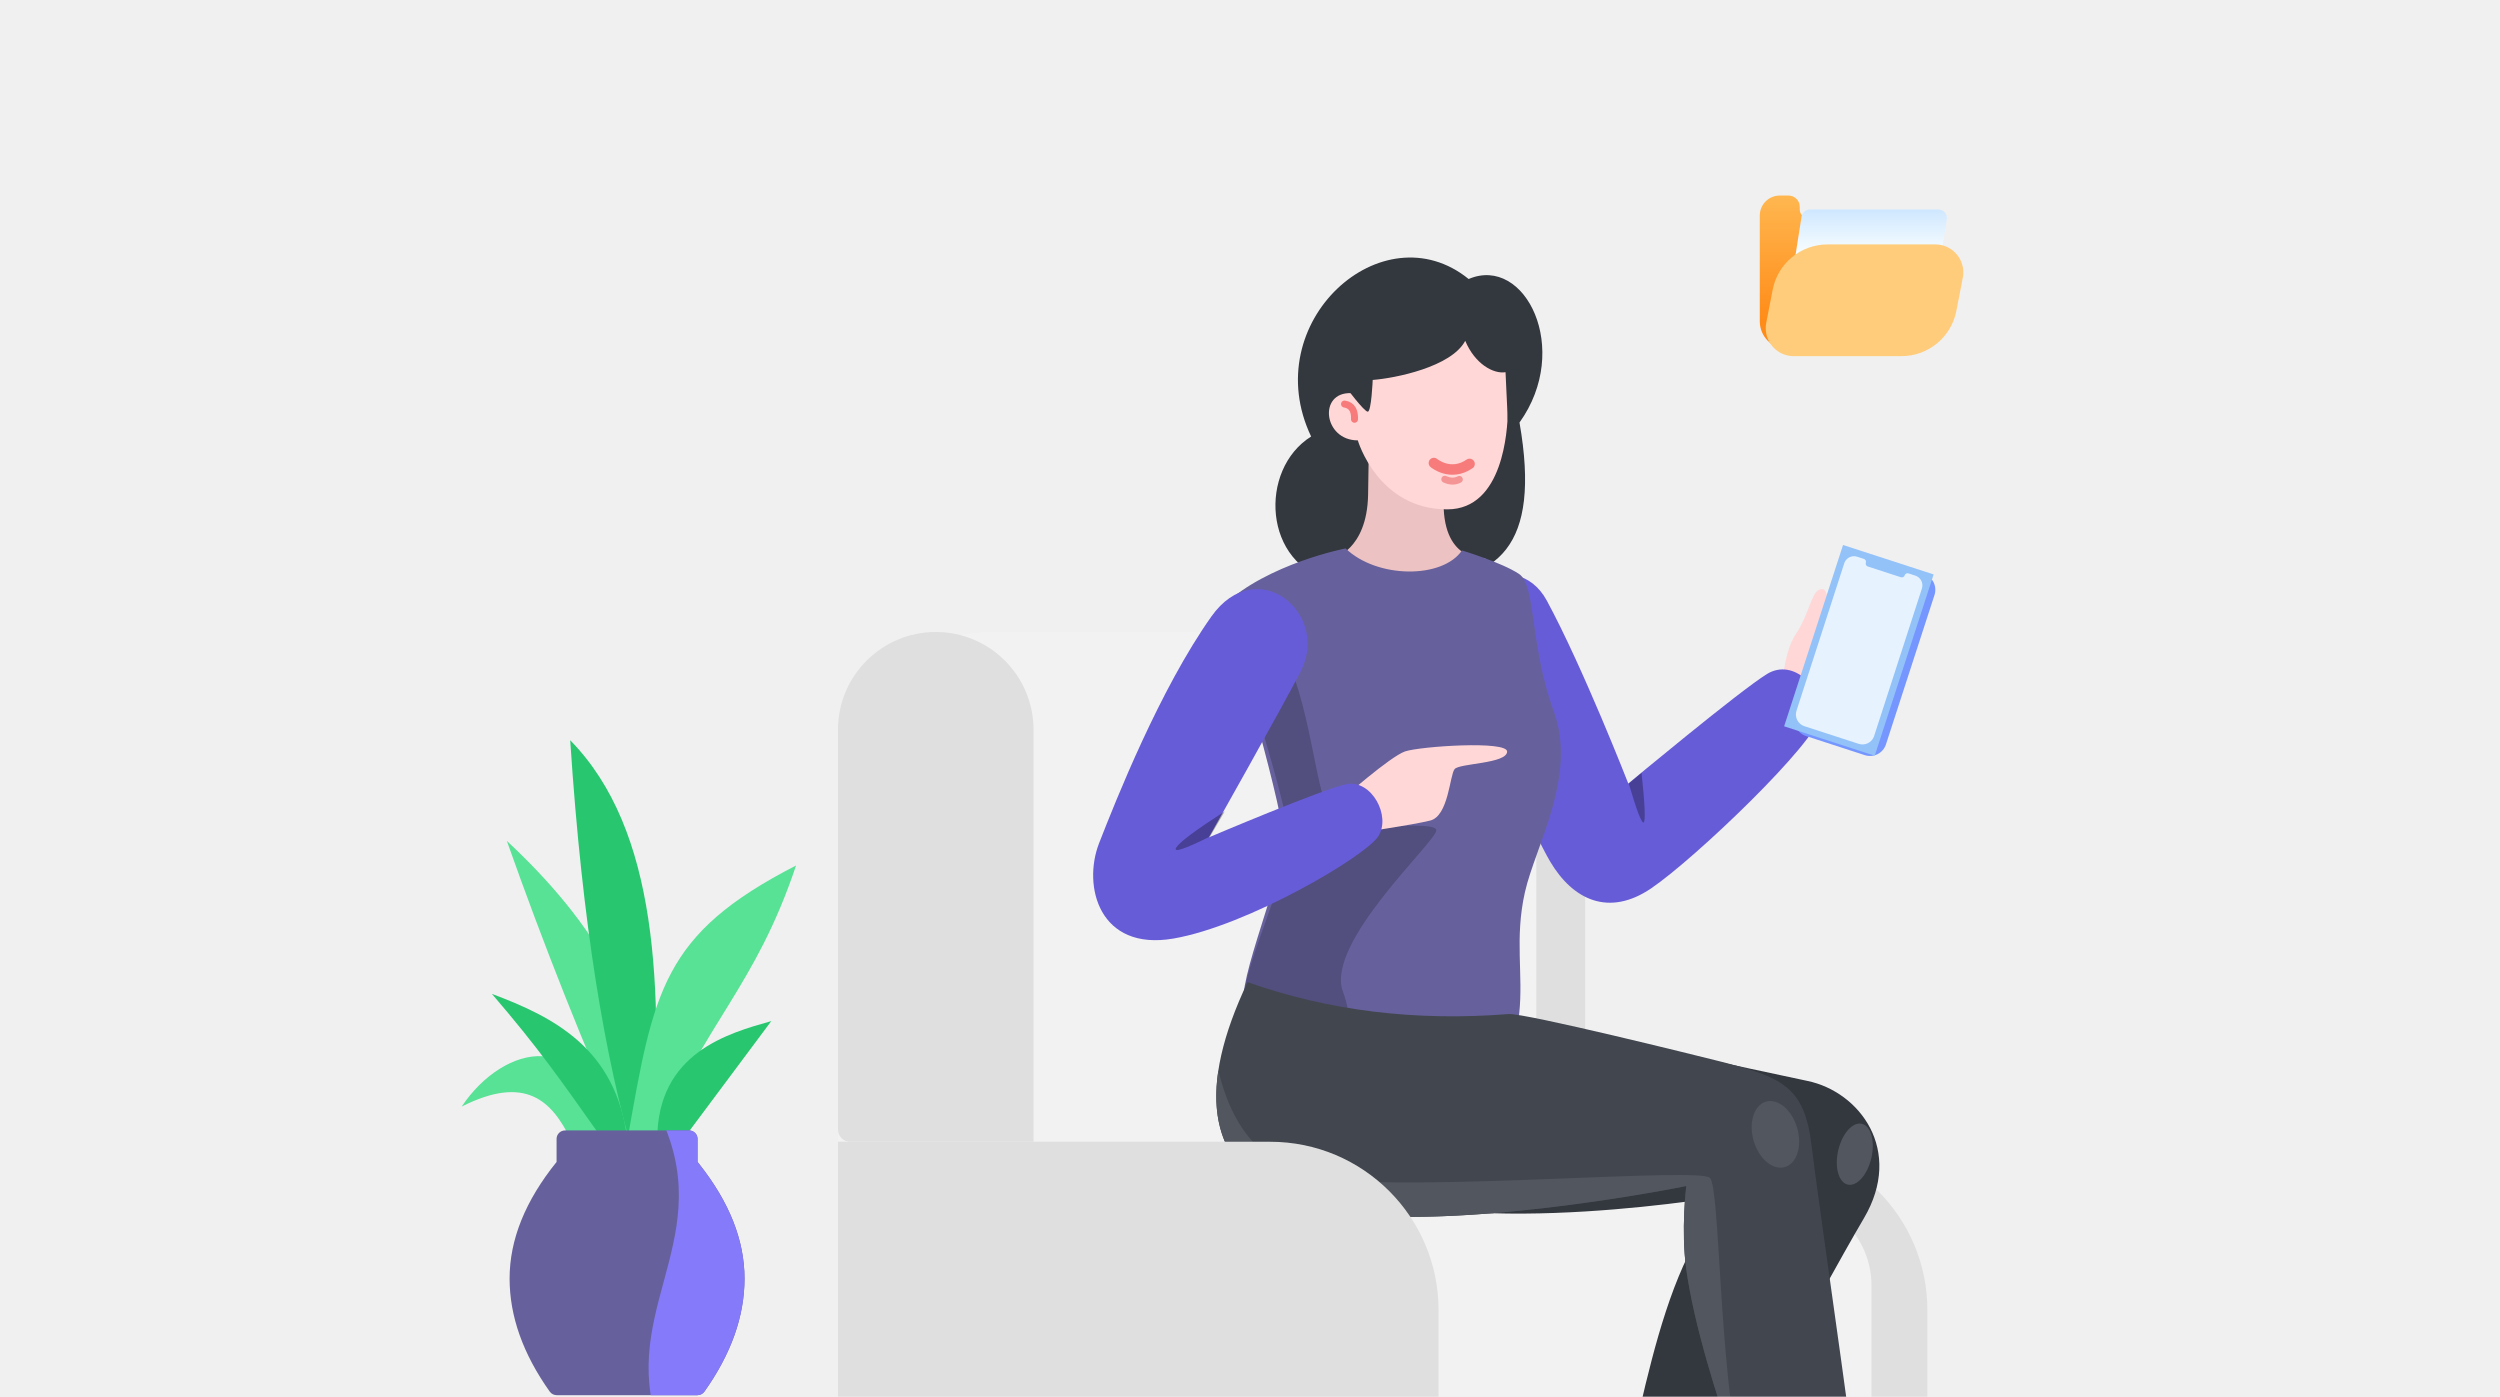
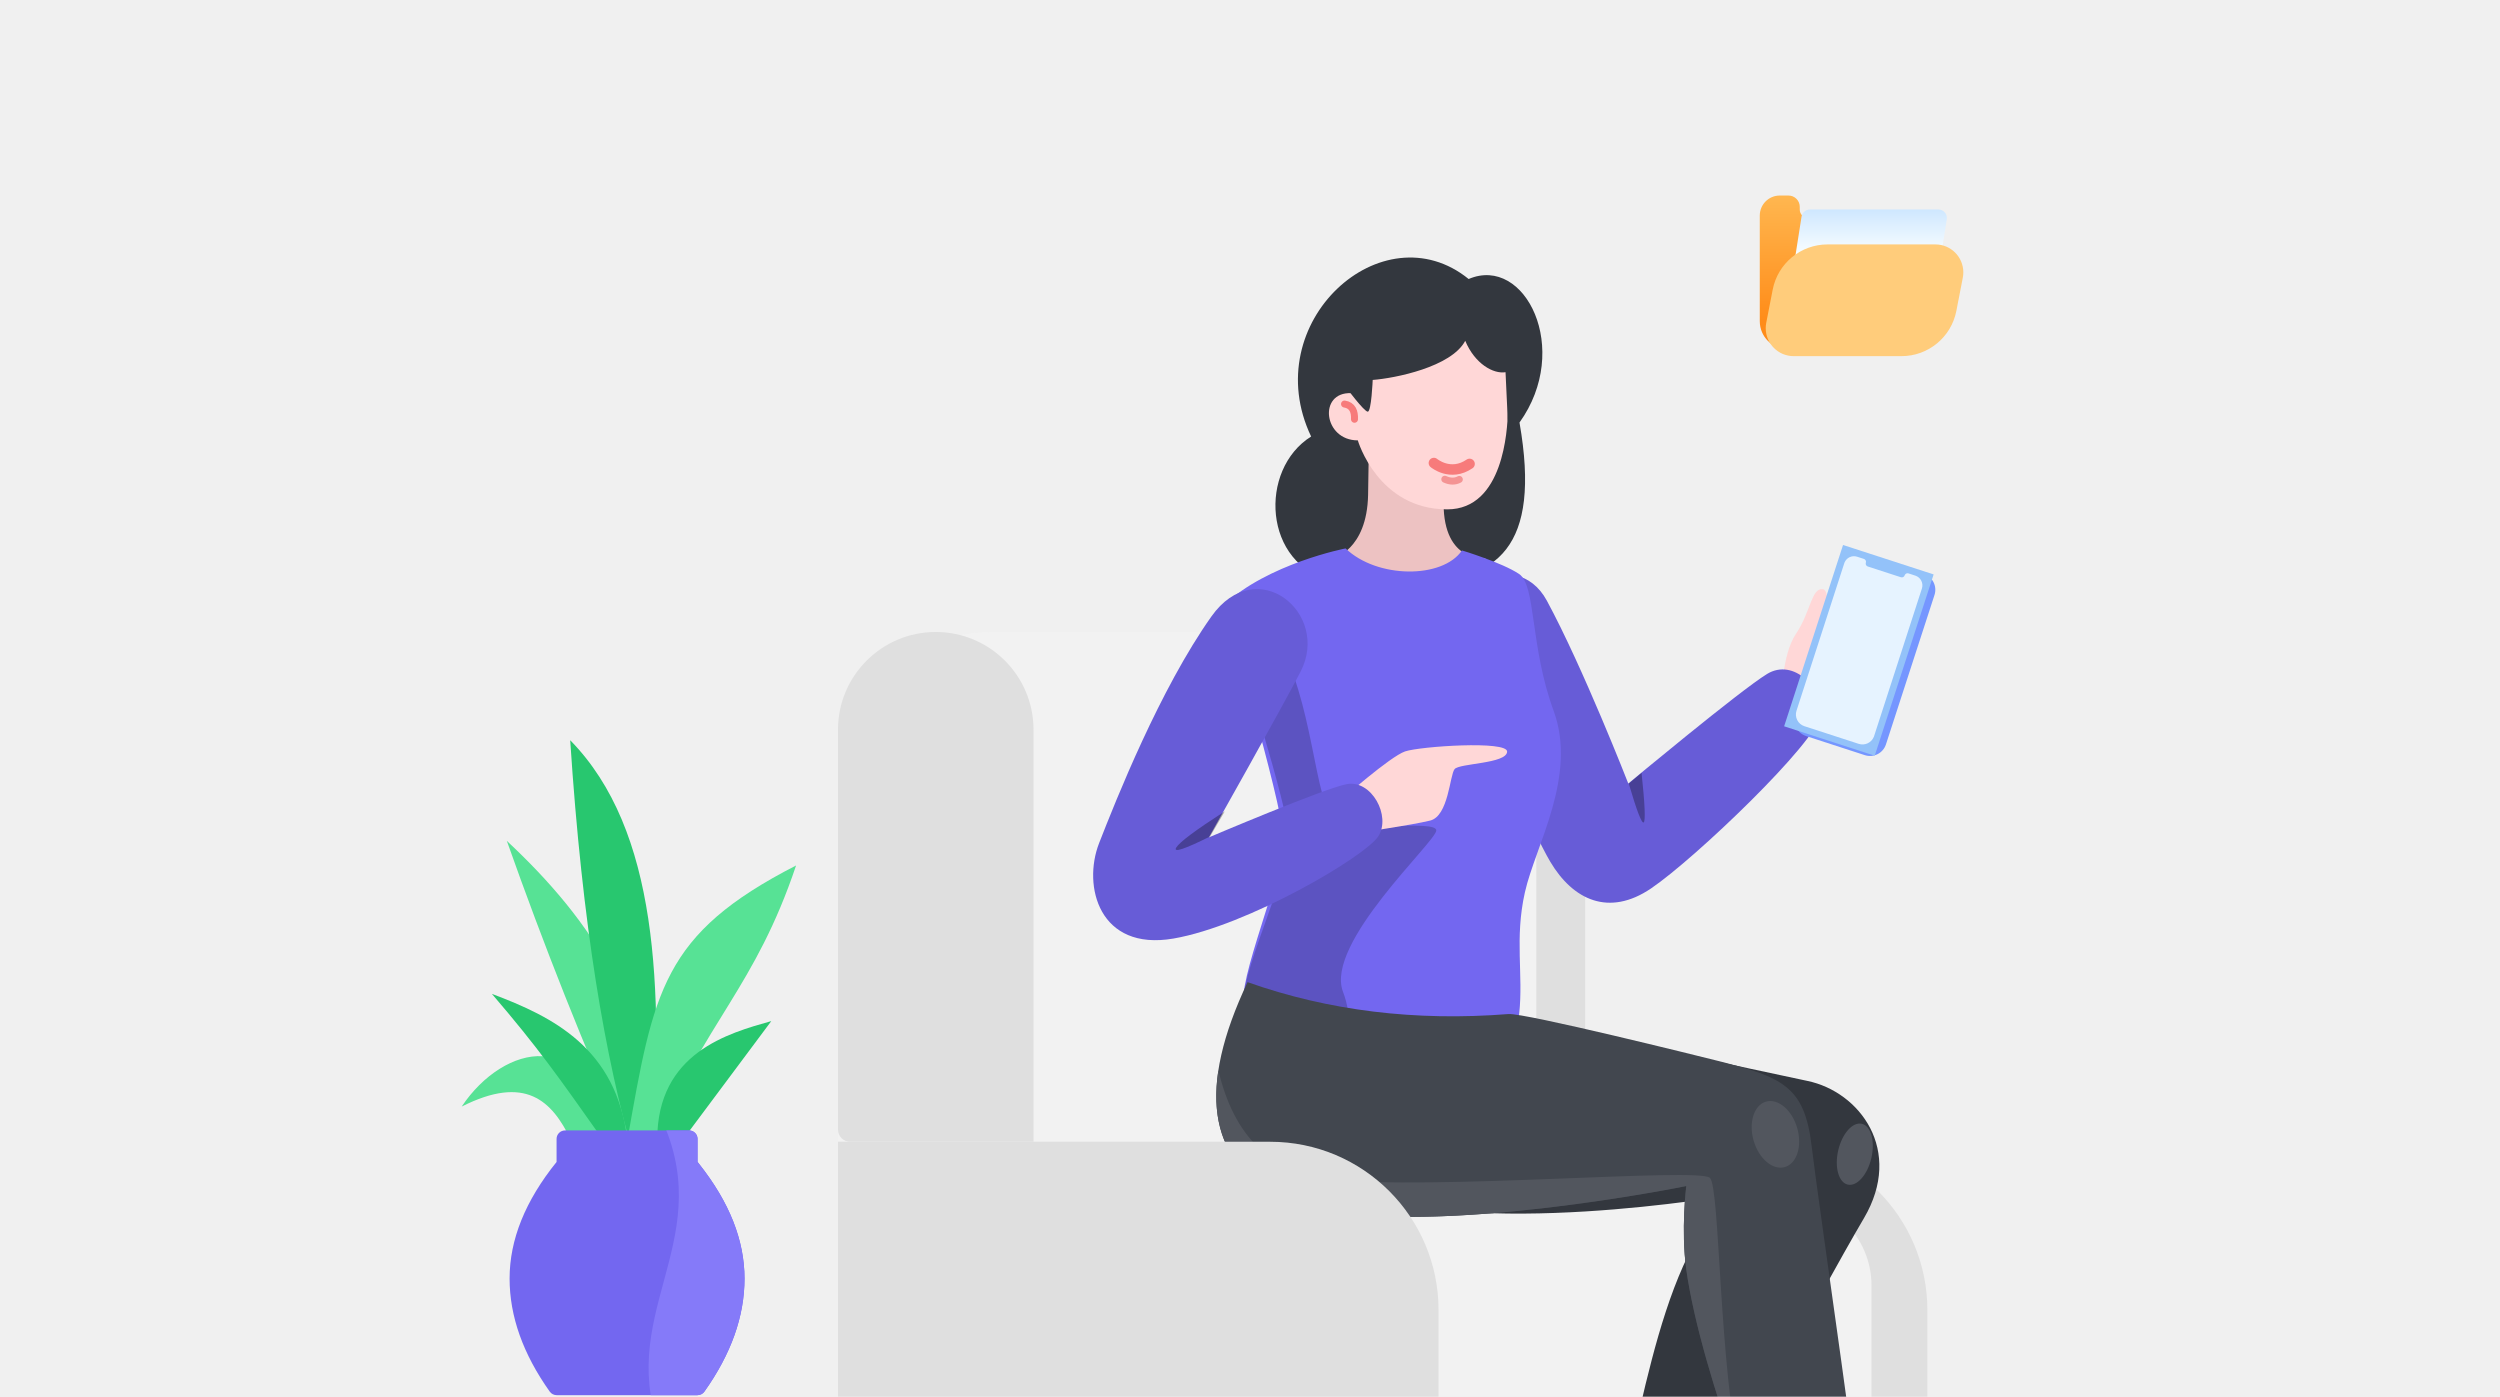
<svg xmlns="http://www.w3.org/2000/svg" xmlns:xlink="http://www.w3.org/1999/xlink" width="358px" height="200px" viewBox="0 0 358 200" version="1.1">
  <defs>
    <path d="M6,0 L352,0 C355.314,-6.08718376e-16 358,2.686 358,6 L358,200 L358,200 L0,200 L0,6 C-4.05812251e-16,2.686 2.686,6.08718376e-16 6,0 Z" id="path-1" />
    <linearGradient x1="50%" y1="81.177%" x2="50%" y2="-34.513%" id="linearGradient-3">
      <stop stop-color="#FF8C19" offset="0%" />
      <stop stop-color="#FFC967" offset="100%" />
    </linearGradient>
    <linearGradient x1="62.11%" y1="31.381%" x2="62.11%" y2="-27.478%" id="linearGradient-4">
      <stop stop-color="#F8FDFF" offset="0%" />
      <stop stop-color="#AAD4FF" offset="100%" />
    </linearGradient>
    <path d="M7.952,0.064 L25.69,0.064 C26.366,0.064 26.914,0.603 26.914,1.268 L26.914,4.578 C31.399,10.144 33.642,15.71 33.642,21.277 C33.642,26.672 31.727,32.066 27.896,37.461 C27.668,37.784 27.293,37.976 26.894,37.976 L6.749,37.976 C6.349,37.976 5.975,37.784 5.746,37.461 C1.915,32.066 0,26.672 0,21.277 C0,15.815 2.159,10.354 6.477,4.893 L6.728,4.578 L6.728,1.268 C6.728,0.603 7.276,0.064 7.952,0.064 Z" id="path-5" />
  </defs>
  <g id="📝-Pages-New" stroke="none" stroke-width="1" fill="none" fill-rule="evenodd">
    <g id="Knowledge-Base" transform="translate(-1052, -791)">
      <g id="Illustration" transform="translate(1052, 791)">
        <mask id="mask-2" fill="white">
          <use xlink:href="#path-1" />
        </mask>
        <g id="Mask" />
        <g mask="url(#mask-2)">
          <g transform="translate(178, 136.5) scale(-1, 1) translate(-178, -136.5) translate(66, 28)">
            <path d="M38.111,135.5 L100,135.5 L100,135.5 L100,201.5 C100,203.709 98.209,205.5 96,205.5 L18,205.5 C15.791,205.5 14,203.709 14,201.5 L14,159.611 C14,146.295 24.795,135.5 38.111,135.5 Z" id="Rectangle" fill="#DFDFDF" />
            <path d="M86.58,62.796 L100,62.5 L100,62.5 L100,142.5 L63,142.5 L63,86.901 C63,73.792 73.474,63.084 86.58,62.796 Z" id="Rectangle" fill="#DFDFDF" />
            <path d="M94.111,62.5 L148.16,62.5 C160.222,62.5 170,72.278 170,84.34 L170,141.753 C170,142.718 169.218,143.5 168.253,143.5 L70,143.5 L70,143.5 L70,86.611 C70,73.295 80.795,62.5 94.111,62.5 Z" id="Rectangle" fill="#F2F2F2" />
            <path d="M156,62.5 C163.732,62.5 170,68.768 170,76.5 L170,133.753 C170,134.718 169.218,135.5 168.253,135.5 L142,135.5 L142,135.5 L142,76.5 C142,68.768 148.268,62.5 156,62.5 Z" id="Rectangle" fill="#DFDFDF" />
            <path d="M34.6,143.5 L96,143.5 L96,143.5 L96,196.5 L22,196.5 L22,156.1 C22,149.141 27.641,143.5 34.6,143.5 Z" id="Rectangle" fill="#F2F2F2" />
            <g id="Wom1.4" stroke-width="1" fill="none" transform="translate(67, 112.5) scale(-1, 1) translate(-67, -112.5) translate(0, 8.5)">
              <g id="Head" transform="translate(26.64127, 0.378756)">
                <path d="M8.147,46.319 C-1.785,44.004 -2.439,30.361 5.112,25.629 C-2.676,9.292 15.333,-6.928 27.669,3.075 C35.756,-0.389 42.476,13.129 34.951,23.628 C38.106,41.654 31.685,46.314 20.109,46.512 L8.147,46.319 Z" id="Path" fill="#33373E" />
                <path d="M8.271,43.06 C8.271,43.06 13.102,41.925 13.27,34.003 C13.437,26.08 13.32,23.376 13.32,23.376 L23.962,23.184 C23.962,23.184 24.078,32.013 24.08,35.207 C24.084,43.785 30.057,43.06 30.057,43.06 C30.057,43.06 28.815,50.016 19.172,50.558 C11.642,50.983 8.271,43.06 8.271,43.06 Z" id="Path" fill="#EDC2C2" />
                <path d="M10.839,19.42 C6.091,19.236 6.866,26.191 11.797,26.182 C11.797,26.182 14.662,36.062 24.607,36.062 C32.684,36.062 33.209,24.546 33.282,22.249 C33.361,19.8 33.371,11.753 33.371,11.753 L10.654,11.742 L10.839,19.42 Z" id="Path" fill="#FFD7D7" />
                <path d="M22.866,28.633 C22.866,28.633 24.498,31.274 27.688,30.334" id="Path" stroke="#F77B7B" stroke-width="1.5" stroke-linecap="round" transform="translate(25.27694, 29.58442) rotate(-18) translate(-25.27694, -29.58442) " />
                <path d="M24.249,31.785 C24.998,32.099 25.708,32.099 26.329,31.738" id="Path" stroke="#F49494" stroke-linecap="round" transform="translate(25.28918, 31.87678) rotate(2) translate(-25.28918, -31.87678) " />
                <path d="M11.057,23.277 C11.356,22.201 11.224,21.261 10.156,20.832" id="Path-8" stroke="#F77B7B" stroke-linecap="round" transform="translate(10.6761, 22.05471) rotate(-13) translate(-10.6761, -22.05471) " />
                <path d="M10.088,18.56 C10.088,18.56 12.69,22.055 13.217,22.073 C13.744,22.092 13.929,17.529 13.929,17.529 C17.121,17.285 25.199,15.675 27.18,11.924 C28.564,15.234 31.212,16.703 32.951,16.421 L33.281,23.452 L34.093,9.317 L9.451,9.317 L10.088,18.56 Z" id="Path" fill="#33373E" />
              </g>
              <g id="LLeg" transform="translate(30.04037, 107.25)" fill="#33373E">
                <path d="M16.635,0.026 C24.043,0.357 65.276,9.483 72.767,11.034 C80.258,12.584 86.591,20.974 80.879,30.689 C74.463,41.595 57.909,72.567 53.889,79.549 C51.9,83.005 41.864,81.067 44.221,75.267 C48.616,64.455 50.657,37.292 61.861,27.388 C61.861,27.388 24.181,33.951 7.905,26.434 C-3.924,20.969 -1.248,-0.775 16.635,0.026 Z" id="Path" />
              </g>
              <g id="LArm" transform="translate(52.38391, 45.76)">
                <path d="M46.782,17.675 C46.782,17.675 46.699,11.643 48.807,8.49 C50.916,5.338 50.999,1.989 52.595,2.099 C54.191,2.208 52.611,9.992 52.611,9.992 C52.611,9.992 54.636,9.218 56.09,8.239 C57.545,7.26 61.955,2.432 62.986,3.288 C64.734,4.745 61.919,12.967 60.386,14.61 C58.848,16.255 50.445,21.661 50.445,21.661 L46.782,17.675 Z" id="Path" fill="#FFD7D7" />
                <path d="M1.256,14.061 C4.702,22.06 11.012,36.754 13.613,41.138 C16.873,46.628 22.014,49.047 28.033,44.973 C34.357,40.693 51.771,23.999 52.282,20.217 C52.788,16.435 48.526,11.898 44.669,14.247 C40.812,16.596 24.787,29.942 24.787,29.942 C24.787,29.942 18.32,13.351 13.117,3.74 C8.611,-4.575 -3.99,1.9 1.256,14.061 Z" id="Path" fill="#675CD7" />
                <path d="M24.854,29.951 C26.012,33.882 26.726,35.733 26.997,35.506 C27.268,35.278 27.164,32.913 26.687,28.41 L24.854,29.951 Z" id="Path" fill-opacity="0.303" fill="#000000" />
              </g>
              <g id="PhoneMini4" transform="translate(110.3976, 56.90821) scale(-1, 1) rotate(-18) translate(-110.3976, -56.90821) translate(102.3976, 42.40821)">
                <g id="Group-3" transform="translate(0, 0)">
                  <path d="M2.834,1.009 L11.674,1.009 C12.999,1.009 14.074,2.083 14.074,3.409 L14.074,25.909 C14.074,27.234 12.999,28.309 11.674,28.309 L2.834,28.309 C1.509,28.309 0.434,27.234 0.434,25.909 L0.434,3.409 C0.434,2.083 1.509,1.009 2.834,1.009 Z" id="Rectangle" fill="#7596FF" fill-rule="nonzero" />
                  <rect id="Rectangle" fill="#93C2F9" x="1.461" y="0.65" width="13.64" height="27.3" />
                  <path d="M3.899,1.625 L4.934,1.625 C5.145,1.625 5.32,1.777 5.356,1.977 L5.363,2.055 C5.363,2.292 5.555,2.484 5.793,2.484 L10.781,2.484 C10.991,2.484 11.167,2.332 11.203,2.132 L11.21,2.055 C11.21,1.817 11.402,1.625 11.639,1.625 L12.669,1.625 C13.433,1.625 14.06,2.214 14.121,2.964 L14.126,3.085 L14.126,3.085 L14.106,25.285 C14.104,26.254 13.319,27.038 12.351,27.04 L4.167,27.04 C3.241,27.041 2.482,26.323 2.418,25.412 L2.413,25.287 C2.413,25.286 2.413,25.285 2.415,25.285 L2.434,3.09 C2.435,2.281 3.091,1.625 3.899,1.625 Z" id="Rectangle" fill="#E6F3FF" fill-rule="nonzero" />
                </g>
              </g>
              <g id="Body" transform="translate(19.19922, 42.03301)">
-                 <path d="M0,8.15 C0,8.15 8.305,35.978 8.551,41.246 C8.797,46.514 1.758,61.997 2.957,65.911 C5.72,74.954 40.995,78.848 42.343,66.682 C42.971,61.009 41.663,55.917 43.17,49.231 C44.672,42.546 50.709,32.612 47.285,23.271 C43.861,13.931 44.778,5.29 42.329,3.657 C39.88,2.024 34.156,0.289 34.156,0.289 C31.372,4.389 21.973,4.329 17.489,-4.61852778e-14 C17.489,-4.61852778e-14 6.348,2.163 0,8.15 Z" id="Path" fill="#66619c" />
+                 <path d="M0,8.15 C0,8.15 8.305,35.978 8.551,41.246 C8.797,46.514 1.758,61.997 2.957,65.911 C5.72,74.954 40.995,78.848 42.343,66.682 C42.971,61.009 41.663,55.917 43.17,49.231 C44.672,42.546 50.709,32.612 47.285,23.271 C43.861,13.931 44.778,5.29 42.329,3.657 C39.88,2.024 34.156,0.289 34.156,0.289 C31.372,4.389 21.973,4.329 17.489,-4.61852778e-14 C17.489,-4.61852778e-14 6.348,2.163 0,8.15 Z" id="Path" fill="#7367F0" />
                <path d="M7.442,12.657 C12.978,21.448 12.961,36.755 15.934,38.76 C18.907,40.764 30.479,38.797 30.479,40.385 C30.479,41.972 14.488,56.522 17.113,63.477 C18.487,67.119 18.115,70.377 15.994,73.251 L15.302,73.1 C9.002,71.675 3.936,69.117 2.957,65.911 C1.758,61.997 9.609,46.514 9.363,41.246 C9.154,36.774 2.553,16.046 0.563,9.882 C2.183,7.021 4.476,7.946 7.442,12.657 Z" id="Path" fill-opacity="0.199" fill="#000000" />
              </g>
              <g id="RArm" transform="translate(0, 47.85625)">
                <path d="M36.081,30.158 C36.081,30.158 43.076,23.962 45.217,23.243 C47.359,22.524 59.9,21.661 59.821,23.285 C59.731,25.026 52.995,24.926 52.297,25.782 C51.599,26.638 51.44,32.491 48.802,33.148 C46.169,33.805 38.275,34.938 38.275,34.938 L36.081,30.158 Z" id="Path" fill="#FFD7D7" />
                <path d="M17.471,3.926 C10.102,14.334 3.81,30.189 1.395,36.371 C-1.021,42.552 1.416,51.876 12.036,50.045 C22.637,48.22 39.504,38.3 41.37,35.406 C43.237,32.513 40.401,27.247 36.831,27.937 C33.523,28.574 17.116,35.556 17.116,35.556 C17.116,35.556 27.672,16.832 30.249,11.813 C34.554,3.431 23.963,-5.246 17.471,3.926 Z" id="Path" fill="#675CD7" />
                <path d="M17.283,35.428 C13.598,37.26 11.98,37.792 12.429,37.024 C12.879,36.255 15.2,34.521 19.393,31.821 L17.283,35.428 Z" id="Path" fill-opacity="0.303" fill="#000000" />
              </g>
              <g id="RLeg" transform="translate(17.86184, 104)">
                <path d="M4.789,0.143 C-2.392,15.318 -0.936,25.511 9.154,30.722 C23.792,38.281 67.612,29.341 67.612,29.341 C67.612,29.341 66.829,35.65 67.612,41.277 C69.657,55.972 79.383,80.456 81.441,83.533 C84.286,87.787 92.955,84.579 93.118,81.036 C93.282,77.494 86.583,32.251 85.565,23.623 C84.552,14.995 81.352,13.742 72.008,11.383 C69.862,10.842 44.476,4.528 42.151,4.712 C28.829,5.766 16.375,4.243 4.789,0.143 Z" id="Path" fill="#42474F" />
                <path d="M16.595,28.373 C31.087,29.998 69.453,26.648 70.994,28.17 C72.465,29.624 72.22,54.905 75.52,69.538 L75.018,68.156 C71.914,59.53 68.692,49.038 67.612,41.277 C66.829,35.65 67.612,29.341 67.612,29.341 L65.845,29.683 C57.515,31.249 22.035,37.374 9.154,30.722 C2.175,27.118 -0.673,21.13 0.61,12.759 C2.819,22.221 8.148,27.426 16.595,28.373 Z" id="Path" fill="#52565E" />
                <ellipse id="Oval" fill="#52565E" transform="translate(91.74491, 24.78125) rotate(13) translate(-91.74491, -24.78125) " cx="91.745" cy="24.781" rx="2.436" ry="4.469" />
                <ellipse id="Oval" fill="#52565E" transform="translate(80.37828, 21.9375) rotate(-16) translate(-80.37828, -21.9375) " cx="80.378" cy="21.938" rx="3.248" ry="4.875" />
              </g>
            </g>
            <path d="M108.111,135.5 L170,135.5 L170,135.5 L170,203.753 C170,204.718 169.218,205.5 168.253,205.5 L84,205.5 L84,205.5 L84,159.611 C84,146.295 94.795,135.5 108.111,135.5 Z" id="Rectangle" fill="#DFDFDF" />
            <g id="Group-37" stroke-width="1" fill="none" transform="translate(23, 11.5) scale(-1, 1) translate(-23, -11.5) translate(8, 0)">
              <path d="M2.862,0 L4.11,0 C5.002,5.82428401e-17 5.725,0.723 5.725,1.615 L5.725,2.01 C5.725,2.683 6.271,3.229 6.944,3.229 L22,3.229 C24.209,3.229 26,5.02 26,7.229 L26,18 C26,20.209 24.209,22 22,22 L4,22 C1.791,22 2.705415e-16,20.209 0,18 L0,2.862 C-1.93595067e-16,1.282 1.282,2.90392601e-16 2.862,0 Z" id="Rectangle" fill="url(#linearGradient-3)" />
              <path d="M7.184,2 L25.574,2 C26.248,2 26.794,2.546 26.794,3.219 C26.794,3.283 26.789,3.346 26.779,3.408 L24.021,20.97 C23.928,21.563 23.417,22 22.816,22 L4.426,22 C3.752,22 3.206,21.454 3.206,20.781 C3.206,20.717 3.211,20.654 3.221,20.592 L5.979,3.03 C6.072,2.437 6.583,2 7.184,2 Z" id="Rectangle" fill="url(#linearGradient-4)" />
              <path d="M29.075,11.763 L28.149,16.526 C27.419,20.285 24.126,23 20.296,23 L4.852,23 C2.643,23 0.852,21.209 0.852,19 C0.852,18.744 0.876,18.489 0.925,18.237 L1.851,13.474 C2.581,9.715 5.874,7 9.704,7 L25.148,7 C27.357,7 29.148,8.791 29.148,11 C29.148,11.256 29.124,11.511 29.075,11.763 Z" id="Rectangle" fill="#FFCC7B" />
            </g>
            <g id="Group-79" stroke-width="1" fill="none" transform="translate(176, 78)">
              <g id="Group-86">
                <path d="M23.979,58.234 C30.346,43.991 36.13,29.363 41.424,14.412 C29.228,25.78 19.744,39.63 21.095,58.234 L23.979,58.234 Z" id="Path-113" fill="#57E295" />
                <path d="M20.586,59.721 C19.079,35.435 19.718,12.88 32.347,0 C30.605,26.665 27.346,45.45 23.219,59.721 L20.586,59.721 Z" id="Rectangle" fill="#28C76F" />
                <path d="M20.007,57.192 C12.951,40.221 5.861,35.356 2.45563569e-14,17.935 C19.181,27.771 20.383,35.893 24.148,57.192 L20.007,57.192 Z" id="Path-112" fill="#57E295" />
                <path d="M16.209,57.192 L3.551,40.221 C9.665,41.944 19.883,44.735 19.883,57.192 L16.209,57.192 Z" id="Path-114" fill="#28C76F" />
                <path d="M28.048,57.192 L32.271,57.192 C34.954,51.651 38.735,47.837 47.884,52.461 C41.887,43.427 29.583,40.694 28.048,57.192 Z" id="Path-116" fill="#57E295" />
                <path d="M24.164,57.192 L27.675,57.192 C34.12,48.078 36.891,44.106 43.56,36.323 C34.774,39.62 25.756,44.106 24.164,57.192 Z" id="Path-117" fill="#28C76F" />
              </g>
              <g id="Group-85" transform="translate(7.384615, 55.8125)">
                <mask id="mask-6" fill="white">
                  <use xlink:href="#path-5" />
                </mask>
-                 <use id="Rectangle" fill="#66619c" xlink:href="#path-5" />
+                 <use id="Rectangle" fill="#7367F0" xlink:href="#path-5" />
                <path d="M-4.282,-0.978 L11.622,-0.978 C4.008,16.458 19.027,26.784 11.622,44.155 L-4.282,44.155 L-4.282,-0.978 Z" id="Rectangle" fill="#857AF9" mask="url(#mask-6)" />
              </g>
            </g>
          </g>
        </g>
      </g>
    </g>
  </g>
</svg>
